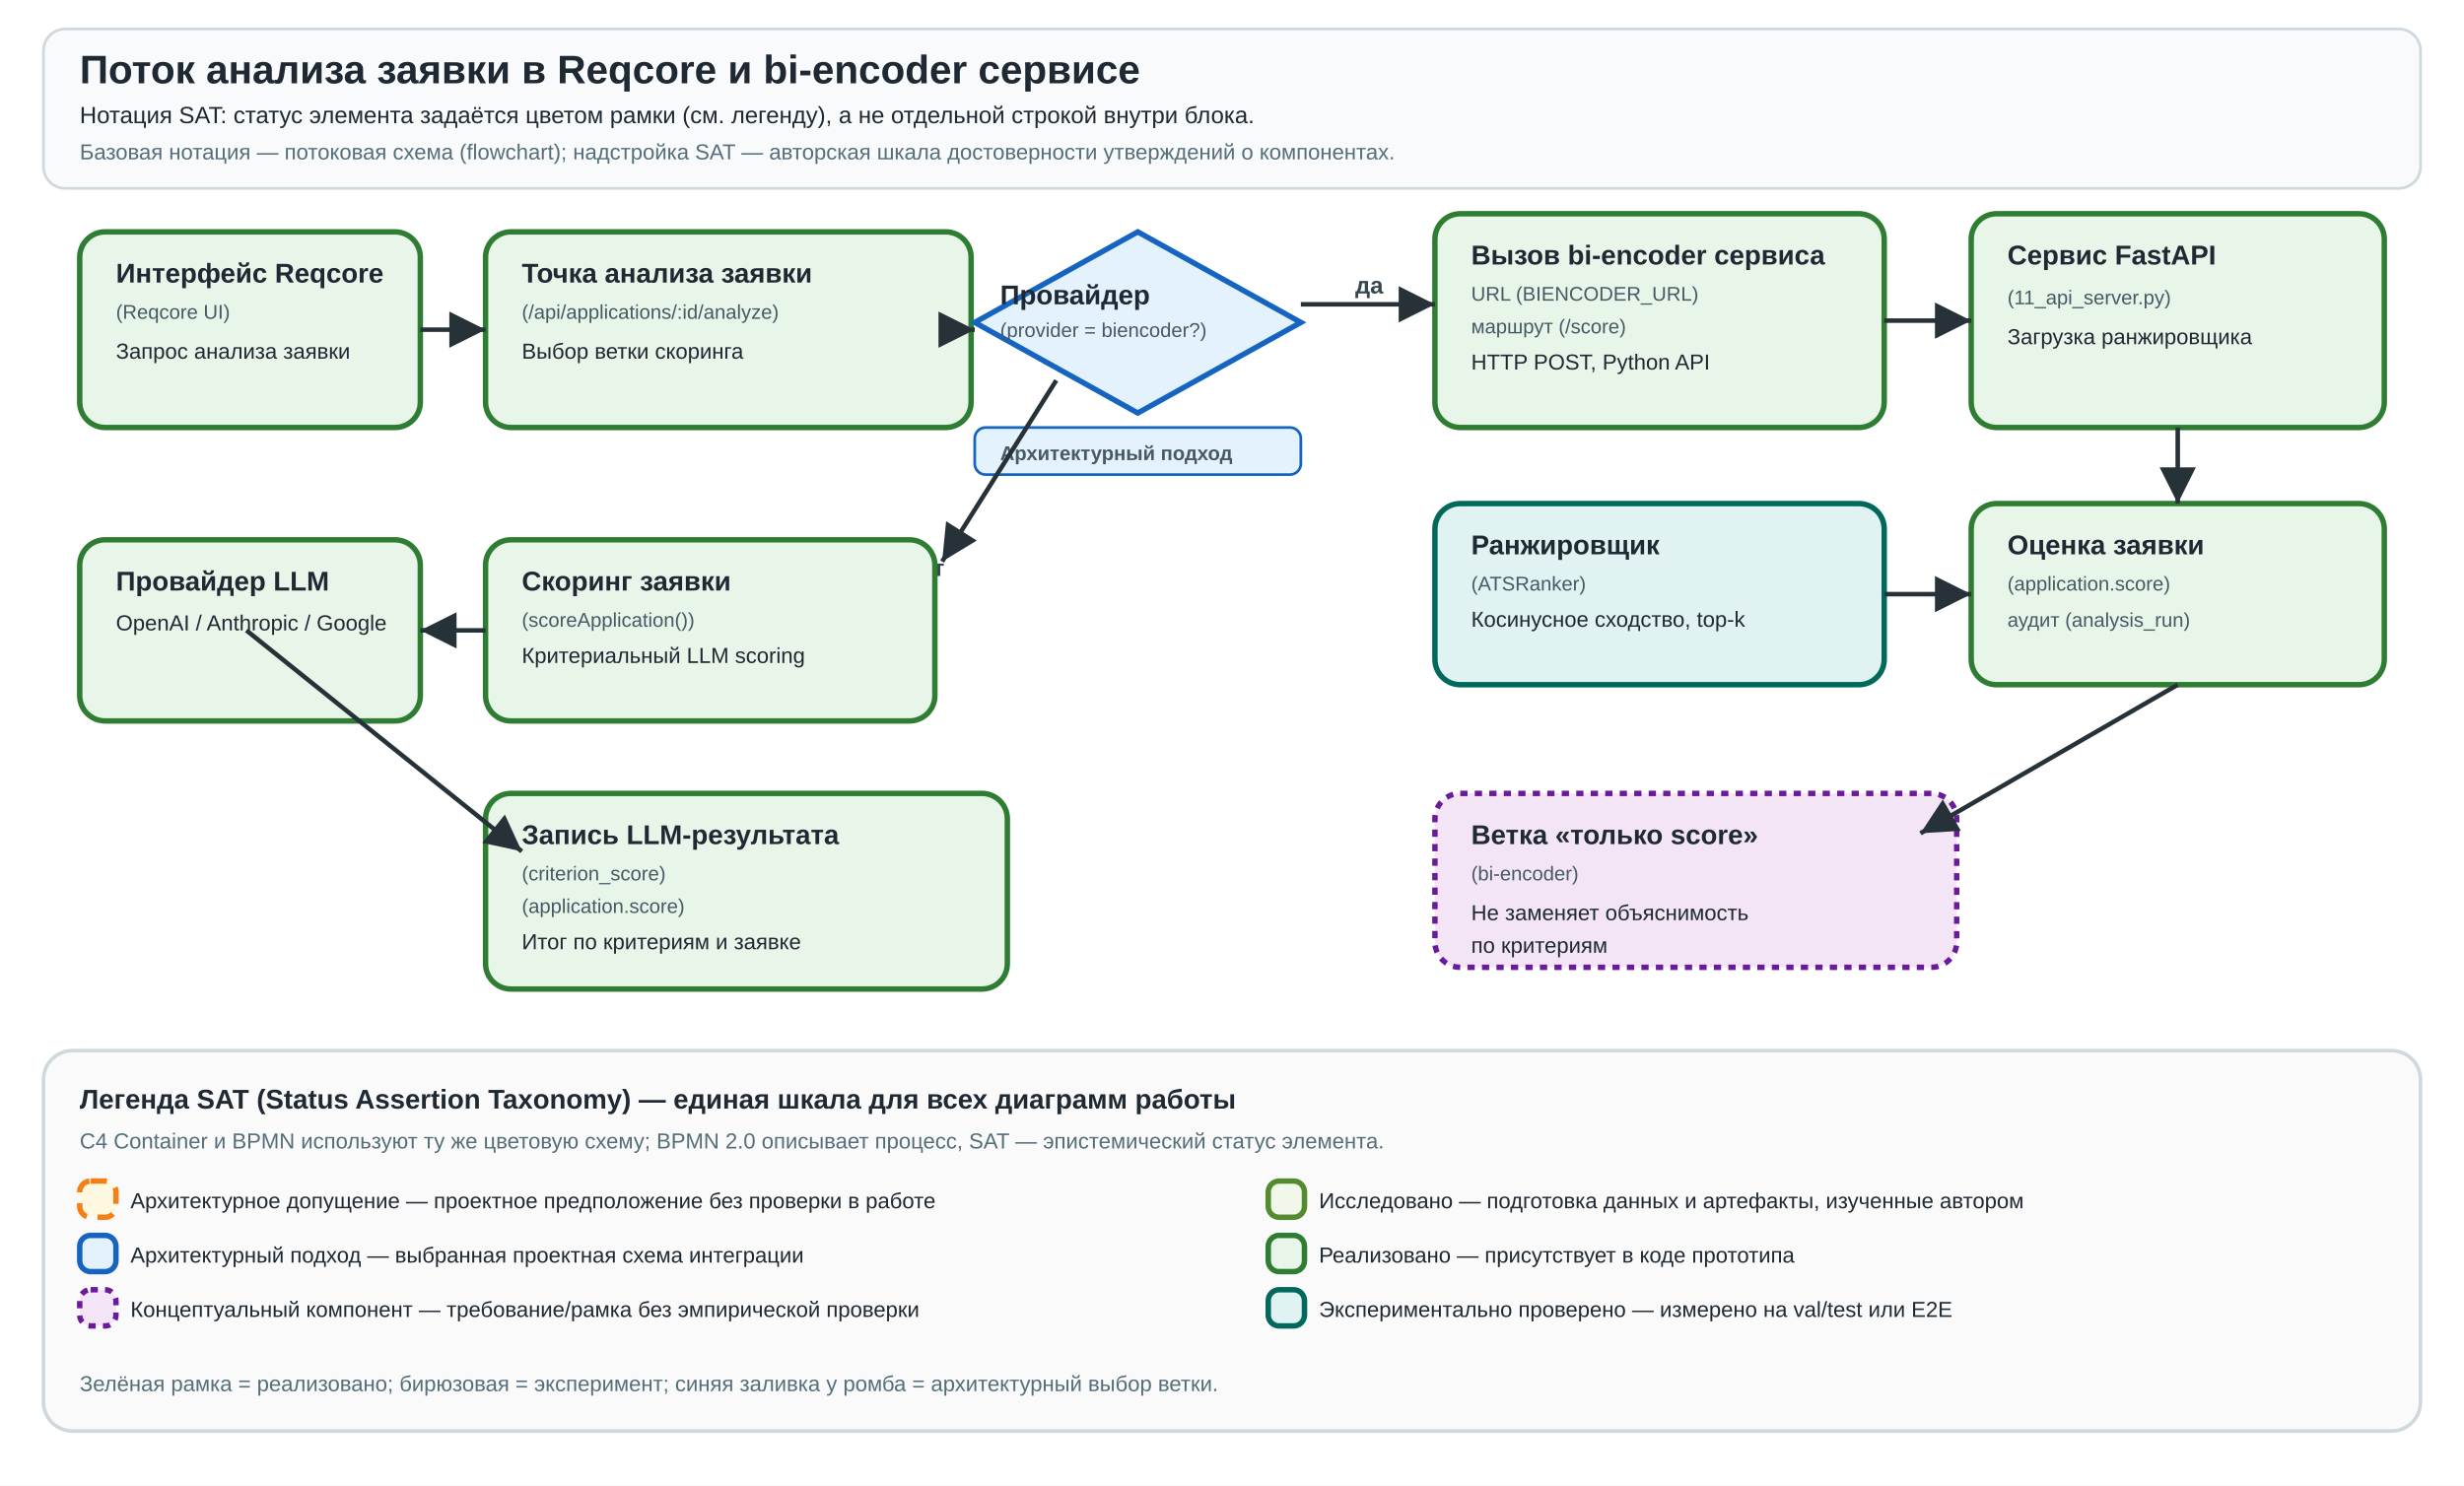
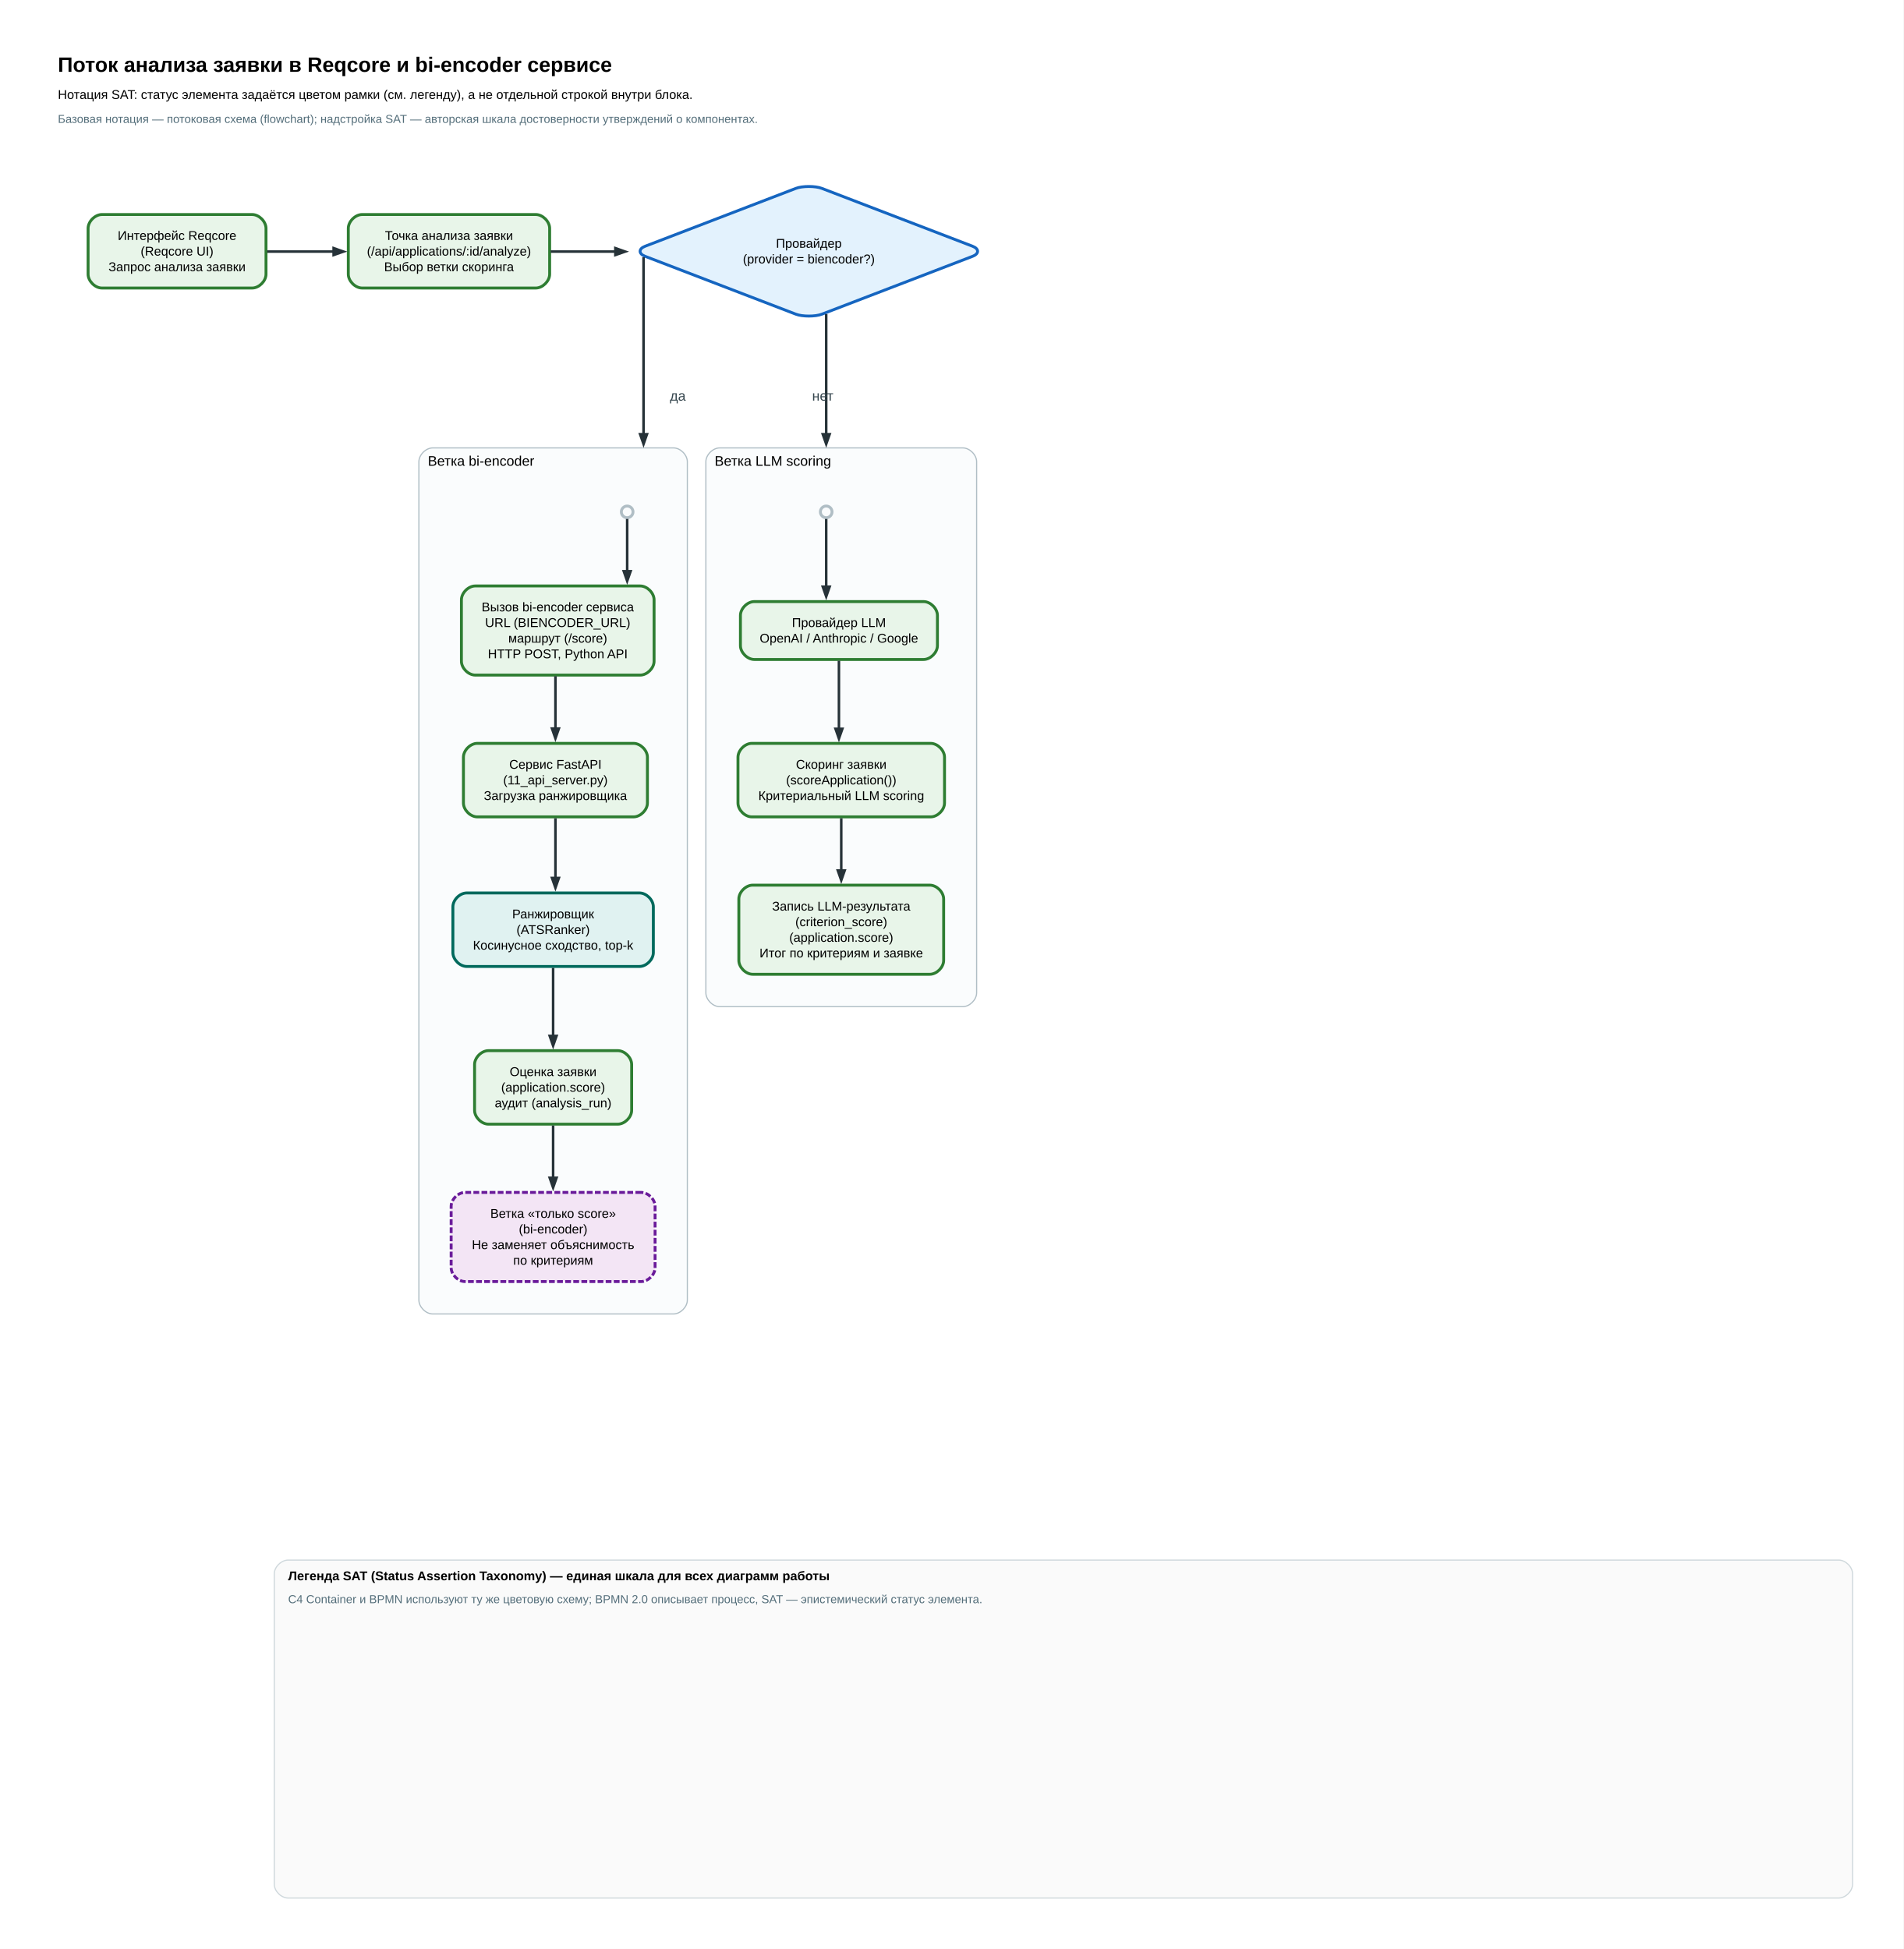
- <svg xmlns="http://www.w3.org/2000/svg" width="1360" height="820" viewBox="0 0 1360 820" role="img" aria-labelledby="title desc">
-   <defs>
-     <marker id="arrow" markerWidth="12" markerHeight="12" refX="10" refY="6" orient="auto" markerUnits="strokeWidth">
-       <path d="M2,2 L10,6 L2,10 Z" fill="#263238" />
-     </marker>
-     <style>
-       text { font-family: Arial, sans-serif; fill: #1f2933; }
-       .hdr-title { font-size: 22px; font-weight: 700; }
-       .hdr-sub { font-size: 13px; }
-       .hdr-note { font-size: 12px; fill: #546e7a; }
-       .box-title { font-size: 15px; font-weight: 700; }
-       .box-text { font-size: 12px; }
-       .box-code { font-size: 11px; fill: #455a64; }
-       .branch { font-size: 13px; font-weight: 700; fill: #37474f; }
-       .arrow { stroke: #263238; stroke-width: 2.5; fill: none; marker-end: url(#arrow); }
-       .implemented { fill: #e8f5e9; stroke: #2e7d32; stroke-width: 3; }
-       .experimental { fill: #e0f2f1; stroke: #00695c; stroke-width: 3; }
-       .approach { fill: #e3f2fd; stroke: #1565c0; stroke-width: 3; }
-       .concept { fill: #f3e5f5; stroke: #6a1b9a; stroke-width: 3; stroke-dasharray: 4 4; }
-       .assumption { fill: #fff8e1; stroke: #f57f17; stroke-width: 3; stroke-dasharray: 9 6; }
-       .studied { fill: #f1f8e9; stroke: #558b2f; stroke-width: 3; }
-       .legend-box { rx: 6; ry: 6; }
-     </style>
-   </defs>
-   <rect x="0" y="0" width="1360" height="820" fill="#ffffff" />
-   <rect x="24" y="16" width="1312" height="88" rx="12" fill="#f8fafc" stroke="#cfd8dc" stroke-width="1.5" />
-   <text x="44" y="46" class="hdr-title">Поток анализа заявки в Reqcore и bi-encoder сервисе</text>
-   <text x="44" y="68" class="hdr-sub">Нотация SAT: статус элемента задаётся цветом рамки (см. легенду), а не отдельной строкой внутри блока.</text>
-   <text x="44" y="88" class="hdr-note">Базовая нотация — потоковая схема (flowchart); надстройка SAT — авторская шкала достоверности утверждений о компонентах.</text>
-   <rect x="44" y="128" width="188" height="108" rx="14" class="implemented" />
-   <text x="64" y="156" class="box-title">Интерфейс Reqcore</text>
-   <text x="64" y="176" class="box-code">(Reqcore UI)</text>
-   <text x="64" y="198" class="box-text">Запрос анализа заявки</text>
-   <rect x="268" y="128" width="268" height="108" rx="14" class="implemented" />
-   <text x="288" y="156" class="box-title">Точка анализа заявки</text>
-   <text x="288" y="176" class="box-code">(/api/applications/:id/analyze)</text>
-   <text x="288" y="198" class="box-text">Выбор ветки скоринга</text>
-   <polygon points="628,128 718,178 628,228 538,178" class="approach" />
-   <text x="552" y="168" class="box-title">Провайдер</text>
-   <text x="552" y="186" class="box-code">(provider = biencoder?)</text>
-   <rect x="538" y="236" width="180" height="26" rx="6" fill="#e3f2fd" stroke="#1565c0" stroke-width="1.5" />
-   <text x="552" y="254" class="box-code" font-weight="700" fill="#1565c0">Архитектурный подход</text>
-   <text x="748" y="162" class="branch">да</text>
-   <rect x="792" y="118" width="248" height="118" rx="14" class="implemented" />
-   <text x="812" y="146" class="box-title">Вызов bi-encoder сервиса</text>
-   <text x="812" y="166" class="box-code">URL (BIENCODER_URL)</text>
-   <text x="812" y="184" class="box-code">маршрут (/score)</text>
-   <text x="812" y="204" class="box-text">HTTP POST, Python API</text>
-   <rect x="1088" y="118" width="228" height="118" rx="14" class="implemented" />
-   <text x="1108" y="146" class="box-title">Сервис FastAPI</text>
-   <text x="1108" y="168" class="box-code">(11_api_server.py)</text>
-   <text x="1108" y="190" class="box-text">Загрузка ранжировщика</text>
-   <line x1="232" y1="182" x2="268" y2="182" class="arrow" />
-   <line x1="536" y1="182" x2="538" y2="182" class="arrow" />
-   <line x1="718" y1="168" x2="792" y2="168" class="arrow" />
-   <line x1="1040" y1="177" x2="1088" y2="177" class="arrow" />
-   <rect x="792" y="278" width="248" height="100" rx="14" class="experimental" />
-   <text x="812" y="306" class="box-title">Ранжировщик</text>
-   <text x="812" y="326" class="box-code">(ATSRanker)</text>
-   <text x="812" y="346" class="box-text">Косинусное сходство, top-k</text>
-   <rect x="1088" y="278" width="228" height="100" rx="14" class="implemented" />
-   <text x="1108" y="306" class="box-title">Оценка заявки</text>
-   <text x="1108" y="326" class="box-code">(application.score)</text>
-   <text x="1108" y="346" class="box-code">аудит (analysis_run)</text>
-   <line x1="1202" y1="236" x2="1202" y2="278" class="arrow" />
-   <line x1="1040" y1="328" x2="1088" y2="328" class="arrow" />
-   <text x="500" y="318" class="branch">нет</text>
-   <rect x="268" y="298" width="248" height="100" rx="14" class="implemented" />
-   <text x="288" y="326" class="box-title">Скоринг заявки</text>
-   <text x="288" y="346" class="box-code">(scoreApplication())</text>
-   <text x="288" y="366" class="box-text">Критериальный LLM scoring</text>
-   <rect x="44" y="298" width="188" height="100" rx="14" class="implemented" />
-   <text x="64" y="326" class="box-title">Провайдер LLM</text>
-   <text x="64" y="348" class="box-text">OpenAI / Anthropic / Google</text>
-   <line x1="583" y1="210" x2="520" y2="310" class="arrow" />
-   <line x1="268" y1="348" x2="232" y2="348" class="arrow" />
-   <rect x="268" y="438" width="288" height="108" rx="14" class="implemented" />
-   <text x="288" y="466" class="box-title">Запись LLM-результата</text>
-   <text x="288" y="486" class="box-code">(criterion_score)</text>
-   <text x="288" y="504" class="box-code">(application.score)</text>
-   <text x="288" y="524" class="box-text">Итог по критериям и заявке</text>
-   <rect x="792" y="438" width="288" height="96" rx="14" class="concept" />
-   <text x="812" y="466" class="box-title">Ветка «только score»</text>
-   <text x="812" y="486" class="box-code">(bi-encoder)</text>
-   <text x="812" y="508" class="box-text">Не заменяет объяснимость</text>
-   <text x="812" y="526" class="box-text">по критериям</text>
-   <line x1="136" y1="348" x2="288" y2="470" class="arrow" />
-   <line x1="1202" y1="378" x2="1060" y2="460" class="arrow" />
-   <rect x="24" y="580" width="1312" height="210" rx="16" fill="#fafafa" stroke="#cfd8dc" stroke-width="2" />
-   <text x="44" y="612" class="box-title">Легенда SAT (Status Assertion Taxonomy) — единая шкала для всех диаграмм работы</text>
-   <text x="44" y="634" class="hdr-note">C4 Container и BPMN используют ту же цветовую схему; BPMN 2.0 описывает процесс, SAT — эпистемический статус элемента.</text>
-   <rect x="44" y="652" width="20" height="20" class="assumption legend-box" />
-   <text x="72" y="667" class="box-text">Архитектурное допущение — проектное предположение без проверки в работе</text>
-   <rect x="44" y="682" width="20" height="20" class="approach legend-box" />
-   <text x="72" y="697" class="box-text">Архитектурный подход — выбранная проектная схема интеграции</text>
-   <rect x="44" y="712" width="20" height="20" class="concept legend-box" />
-   <text x="72" y="727" class="box-text">Концептуальный компонент — требование/рамка без эмпирической проверки</text>
-   <rect x="700" y="652" width="20" height="20" class="studied legend-box" />
-   <text x="728" y="667" class="box-text">Исследовано — подготовка данных и артефакты, изученные автором</text>
-   <rect x="700" y="682" width="20" height="20" class="implemented legend-box" />
-   <text x="728" y="697" class="box-text">Реализовано — присутствует в коде прототипа</text>
-   <rect x="700" y="712" width="20" height="20" class="experimental legend-box" />
-   <text x="728" y="727" class="box-text">Экспериментально проверено — измерено на val/test или E2E</text>
-   <text x="44" y="768" class="hdr-note">Зелёная рамка = реализовано; бирюзовая = эксперимент; синяя заливка у ромба = архитектурный выбор ветки.</text>
+ <svg xmlns="http://www.w3.org/2000/svg" width="2193pt" height="2246pt" viewBox="0.00 0.00 2193.00 2246.00">
+   <g id="graph0" class="graph" transform="scale(1.33333 1.33333) rotate(0) translate(36 1648.44)">
+     <polygon fill="#ffffff" stroke="none" points="-36,36 -36,-1648.44 1609,-1648.44 1609,36 -36,36" />
+     <text xml:space="preserve" text-anchor="start" x="14" y="-1586.34" font-family="Arial" font-weight="bold" font-size="18.00">Поток анализа заявки в Reqcore и bi-encoder сервисе</text>
+     <text xml:space="preserve" text-anchor="start" x="14" y="-1562.94" font-family="Arial" font-size="11.00">Нотация SAT: статус элемента задаётся цветом рамки (см. легенду), а не отдельной строкой внутри блока.</text>
+     <text xml:space="preserve" text-anchor="start" x="14" y="-1542.19" font-family="Arial" font-size="10.00" fill="#546e7a">Базовая нотация — потоковая схема (flowchart); надстройка SAT — авторская шкала достоверности утверждений о компонентах.</text>
+     <g id="clust1" class="cluster">
+ </g>
+     <g id="clust2" class="cluster">
+ </g>
+     <g id="clust4" class="cluster">
+       <path fill="#fafcfd" stroke="#b0bec5" d="M338,-512.8C338,-512.8 546,-512.8 546,-512.8 552,-512.8 558,-518.8 558,-524.8 558,-524.8 558,-1249.33 558,-1249.33 558,-1255.33 552,-1261.33 546,-1261.33 546,-1261.33 338,-1261.33 338,-1261.33 332,-1261.33 326,-1255.33 326,-1249.33 326,-1249.33 326,-524.8 326,-524.8 326,-518.8 332,-512.8 338,-512.8" />
+       <text xml:space="preserve" text-anchor="middle" x="379.75" y="-1245.93" font-family="Arial" font-size="12.00">Ветка bi-encoder</text>
+     </g>
+     <g id="clust5" class="cluster">
+       <path fill="#fafcfd" stroke="#b0bec5" d="M586,-778.38C586,-778.38 796,-778.38 796,-778.38 802,-778.38 808,-784.38 808,-790.38 808,-790.38 808,-1249.33 808,-1249.33 808,-1255.33 802,-1261.33 796,-1261.33 796,-1261.33 586,-1261.33 586,-1261.33 580,-1261.33 574,-1255.33 574,-1249.33 574,-1249.33 574,-790.38 574,-790.38 574,-784.38 580,-778.38 586,-778.38" />
+       <text xml:space="preserve" text-anchor="middle" x="631.88" y="-1245.93" font-family="Arial" font-size="12.00">Ветка LLM scoring</text>
+     </g>
+     <g id="node1" class="node">
+       <path fill="#e8f5e9" stroke="#2e7d32" stroke-width="2.5" d="M181.88,-1463.03C181.88,-1463.03 52.12,-1463.03 52.12,-1463.03 46.12,-1463.03 40.12,-1457.03 40.12,-1451.03 40.12,-1451.03 40.12,-1411.49 40.12,-1411.49 40.12,-1405.49 46.12,-1399.49 52.12,-1399.49 52.12,-1399.49 181.88,-1399.49 181.88,-1399.49 187.88,-1399.49 193.88,-1405.49 193.88,-1411.49 193.88,-1411.49 193.88,-1451.03 193.88,-1451.03 193.88,-1457.03 187.88,-1463.03 181.88,-1463.03" />
+       <text xml:space="preserve" text-anchor="middle" x="117" y="-1441.06" font-family="Arial" font-size="11.00">Интерфейс Reqcore</text>
+       <text xml:space="preserve" text-anchor="middle" x="117" y="-1427.56" font-family="Arial" font-size="11.00">(Reqcore UI)</text>
+       <text xml:space="preserve" text-anchor="middle" x="117" y="-1414.06" font-family="Arial" font-size="11.00">Запрос анализа заявки</text>
+     </g>
+     <g id="node2" class="node">
+       <path fill="#e8f5e9" stroke="#2e7d32" stroke-width="2.5" d="M427,-1463.03C427,-1463.03 277,-1463.03 277,-1463.03 271,-1463.03 265,-1457.03 265,-1451.03 265,-1451.03 265,-1411.49 265,-1411.49 265,-1405.49 271,-1399.49 277,-1399.49 277,-1399.49 427,-1399.49 427,-1399.49 433,-1399.49 439,-1405.49 439,-1411.49 439,-1411.49 439,-1451.03 439,-1451.03 439,-1457.03 433,-1463.03 427,-1463.03" />
+       <text xml:space="preserve" text-anchor="middle" x="352" y="-1441.06" font-family="Arial" font-size="11.00">Точка анализа заявки</text>
+       <text xml:space="preserve" text-anchor="middle" x="352" y="-1427.56" font-family="Arial" font-size="11.00">(/api/applications/:id/analyze)</text>
+       <text xml:space="preserve" text-anchor="middle" x="352" y="-1414.06" font-family="Arial" font-size="11.00">Выбор ветки скоринга</text>
+     </g>
+     <g id="edge1" class="edge">
+       <path fill="none" stroke="#263238" stroke-width="2.2" d="M194.93,-1431C194.93,-1431 252.31,-1431 252.31,-1431" />
+       <polygon fill="#263238" stroke="#263238" stroke-width="2.2" points="252.31,-1433.98 260.81,-1431 252.31,-1428.03 252.31,-1433.98" />
+     </g>
+     <g id="node3" class="node">
+       <path fill="#e3f2fd" stroke="#1565c0" stroke-width="2.5" d="M651.8,-1485.64C651.8,-1485.64 521.38,-1435.56 521.38,-1435.56 515.78,-1433.41 515.78,-1429.11 521.38,-1426.96 521.38,-1426.96 651.8,-1376.88 651.8,-1376.88 657.4,-1374.73 668.6,-1374.73 674.2,-1376.88 674.2,-1376.88 804.62,-1426.96 804.62,-1426.96 810.22,-1429.11 810.22,-1433.41 804.62,-1435.56 804.62,-1435.56 674.2,-1485.64 674.2,-1485.64 668.6,-1487.79 657.4,-1487.79 651.8,-1485.64" />
+       <text xml:space="preserve" text-anchor="middle" x="663" y="-1434.31" font-family="Arial" font-size="11.00">Провайдер</text>
+       <text xml:space="preserve" text-anchor="middle" x="663" y="-1420.81" font-family="Arial" font-size="11.00">(provider = biencoder?)</text>
+     </g>
+     <g id="edge2" class="edge">
+       <path fill="none" stroke="#263238" stroke-width="2.2" d="M439.87,-1431C439.87,-1431 495.79,-1431 495.79,-1431" />
+       <polygon fill="#263238" stroke="#263238" stroke-width="2.2" points="495.79,-1433.98 504.29,-1431 495.79,-1428.03 495.79,-1433.98" />
+     </g>
+     <g id="node4" class="node">
+       <ellipse fill="#fafcfd" stroke="#b0bec5" stroke-width="2.5" cx="506" cy="-1206.04" rx="5.04" ry="5.04" />
+     </g>
+     <g id="edge11" class="edge">
+       <path fill="none" stroke="#263238" stroke-width="2.2" d="M520.14,-1426.13C520.14,-1405.9 520.14,-1329.91 520.14,-1272.83" />
+       <polygon fill="#263238" stroke="#263238" stroke-width="2.2" points="523.12,-1273.16 520.15,-1264.66 517.17,-1273.16 523.12,-1273.16" />
+       <text xml:space="preserve" text-anchor="middle" x="549.75" y="-1302.18" font-family="Arial" font-size="12.00" fill="#37474f">да</text>
+     </g>
+     <g id="node10" class="node">
+       <ellipse fill="#fafcfd" stroke="#b0bec5" stroke-width="2.5" cx="678" cy="-1206.04" rx="5.04" ry="5.04" />
+     </g>
+     <g id="edge12" class="edge">
+       <path fill="none" stroke="#263238" stroke-width="2.2" d="M678,-1377.03C678,-1377.03 678,-1317.71 678,-1272.93" />
+       <polygon fill="#263238" stroke="#263238" stroke-width="2.2" points="680.98,-1273.16 678,-1264.66 675.03,-1273.16 680.98,-1273.16" />
+       <text xml:space="preserve" text-anchor="middle" x="675" y="-1302.18" font-family="Arial" font-size="12.00" fill="#37474f">нет</text>
+     </g>
+     <g id="node5" class="node">
+       <path fill="#e8f5e9" stroke="#2e7d32" stroke-width="2.5" d="M517.25,-1142C517.25,-1142 374.75,-1142 374.75,-1142 368.75,-1142 362.75,-1136 362.75,-1130 362.75,-1130 362.75,-1076.96 362.75,-1076.96 362.75,-1070.96 368.75,-1064.96 374.75,-1064.96 374.75,-1064.96 517.25,-1064.96 517.25,-1064.96 523.25,-1064.96 529.25,-1070.96 529.25,-1076.96 529.25,-1076.96 529.25,-1130 529.25,-1130 529.25,-1136 523.25,-1142 517.25,-1142" />
+       <text xml:space="preserve" text-anchor="middle" x="446" y="-1120.03" font-family="Arial" font-size="11.00">Вызов bi-encoder сервиса</text>
+       <text xml:space="preserve" text-anchor="middle" x="446" y="-1106.53" font-family="Arial" font-size="11.00">URL (BIENCODER_URL)</text>
+       <text xml:space="preserve" text-anchor="middle" x="446" y="-1093.03" font-family="Arial" font-size="11.00">маршрут (/score)</text>
+       <text xml:space="preserve" text-anchor="middle" x="446" y="-1079.53" font-family="Arial" font-size="11.00">HTTP POST, Python API</text>
+     </g>
+     <g id="edge3" class="edge">
+       <path fill="none" stroke="#263238" stroke-width="2.2" d="M506,-1199.93C506,-1199.93 506,-1154.76 506,-1154.76" />
+       <polygon fill="#263238" stroke="#263238" stroke-width="2.2" points="508.98,-1154.76 506,-1146.26 503.03,-1154.76 508.98,-1154.76" />
+     </g>
+     <g id="node6" class="node">
+       <path fill="#e8f5e9" stroke="#2e7d32" stroke-width="2.5" d="M511.5,-1005.96C511.5,-1005.96 376.5,-1005.96 376.5,-1005.96 370.5,-1005.96 364.5,-999.96 364.5,-993.96 364.5,-993.96 364.5,-954.42 364.5,-954.42 364.5,-948.42 370.5,-942.42 376.5,-942.42 376.5,-942.42 511.5,-942.42 511.5,-942.42 517.5,-942.42 523.5,-948.42 523.5,-954.42 523.5,-954.42 523.5,-993.96 523.5,-993.96 523.5,-999.96 517.5,-1005.96 511.5,-1005.96" />
+       <text xml:space="preserve" text-anchor="middle" x="444" y="-983.99" font-family="Arial" font-size="11.00">Сервис FastAPI</text>
+       <text xml:space="preserve" text-anchor="middle" x="444" y="-970.49" font-family="Arial" font-size="11.00">(11_api_server.py)</text>
+       <text xml:space="preserve" text-anchor="middle" x="444" y="-956.99" font-family="Arial" font-size="11.00">Загрузка ранжировщика</text>
+     </g>
+     <g id="edge4" class="edge">
+       <path fill="none" stroke="#263238" stroke-width="2.2" d="M444,-1063.99C444,-1063.99 444,-1018.75 444,-1018.75" />
+       <polygon fill="#263238" stroke="#263238" stroke-width="2.2" points="446.98,-1018.75 444,-1010.25 441.03,-1018.75 446.98,-1018.75" />
+     </g>
+     <g id="node7" class="node">
+       <path fill="#e0f2f1" stroke="#00695c" stroke-width="2.5" d="M516.62,-876.67C516.62,-876.67 367.38,-876.67 367.38,-876.67 361.38,-876.67 355.38,-870.67 355.38,-864.67 355.38,-864.67 355.38,-825.13 355.38,-825.13 355.38,-819.13 361.38,-813.13 367.38,-813.13 367.38,-813.13 516.62,-813.13 516.62,-813.13 522.62,-813.13 528.62,-819.13 528.62,-825.13 528.62,-825.13 528.62,-864.67 528.62,-864.67 528.62,-870.67 522.62,-876.67 516.62,-876.67" />
+       <text xml:space="preserve" text-anchor="middle" x="442" y="-854.7" font-family="Arial" font-size="11.00">Ранжировщик</text>
+       <text xml:space="preserve" text-anchor="middle" x="442" y="-841.2" font-family="Arial" font-size="11.00">(ATSRanker)</text>
+       <text xml:space="preserve" text-anchor="middle" x="442" y="-827.7" font-family="Arial" font-size="11.00">Косинусное сходство, top-k</text>
+     </g>
+     <g id="edge5" class="edge">
+       <path fill="none" stroke="#263238" stroke-width="2.2" d="M444,-941.23C444,-941.23 444,-889.63 444,-889.63" />
+       <polygon fill="#263238" stroke="#263238" stroke-width="2.2" points="446.98,-889.63 444,-881.13 441.03,-889.63 446.98,-889.63" />
+     </g>
+     <g id="node8" class="node">
+       <path fill="#e8f5e9" stroke="#2e7d32" stroke-width="2.5" d="M497.88,-740.38C497.88,-740.38 386.12,-740.38 386.12,-740.38 380.12,-740.38 374.12,-734.38 374.12,-728.38 374.12,-728.38 374.12,-688.84 374.12,-688.84 374.12,-682.84 380.12,-676.84 386.12,-676.84 386.12,-676.84 497.88,-676.84 497.88,-676.84 503.88,-676.84 509.88,-682.84 509.88,-688.84 509.88,-688.84 509.88,-728.38 509.88,-728.38 509.88,-734.38 503.88,-740.38 497.88,-740.38" />
+       <text xml:space="preserve" text-anchor="middle" x="442" y="-718.41" font-family="Arial" font-size="11.00">Оценка заявки</text>
+       <text xml:space="preserve" text-anchor="middle" x="442" y="-704.91" font-family="Arial" font-size="11.00">(application.score)</text>
+       <text xml:space="preserve" text-anchor="middle" x="442" y="-691.41" font-family="Arial" font-size="11.00">аудит (analysis_run)</text>
+     </g>
+     <g id="edge6" class="edge">
+       <path fill="none" stroke="#263238" stroke-width="2.2" d="M442,-811.91C442,-811.91 442,-753.13 442,-753.13" />
+       <polygon fill="#263238" stroke="#263238" stroke-width="2.2" points="444.98,-753.13 442,-744.63 439.03,-753.13 444.98,-753.13" />
+     </g>
+     <g id="node9" class="node">
+       <path fill="#f3e5f5" stroke="#6a1b9a" stroke-width="2.5" stroke-dasharray="5,2" d="M518.12,-617.84C518.12,-617.84 365.88,-617.84 365.88,-617.84 359.88,-617.84 353.88,-611.84 353.88,-605.84 353.88,-605.84 353.88,-552.8 353.88,-552.8 353.88,-546.8 359.88,-540.8 365.88,-540.8 365.88,-540.8 518.12,-540.8 518.12,-540.8 524.12,-540.8 530.12,-546.8 530.12,-552.8 530.12,-552.8 530.12,-605.84 530.12,-605.84 530.12,-611.84 524.12,-617.84 518.12,-617.84" />
+       <text xml:space="preserve" text-anchor="middle" x="442" y="-595.87" font-family="Arial" font-size="11.00">Ветка «только score»</text>
+       <text xml:space="preserve" text-anchor="middle" x="442" y="-582.37" font-family="Arial" font-size="11.00">(bi-encoder)</text>
+       <text xml:space="preserve" text-anchor="middle" x="442" y="-568.87" font-family="Arial" font-size="11.00">Не заменяет объяснимость</text>
+       <text xml:space="preserve" text-anchor="middle" x="442" y="-555.37" font-family="Arial" font-size="11.00">по критериям</text>
+     </g>
+     <g id="edge7" class="edge">
+       <path fill="none" stroke="#263238" stroke-width="2.2" d="M442,-675.65C442,-675.65 442,-630.5 442,-630.5" />
+       <polygon fill="#263238" stroke="#263238" stroke-width="2.2" points="444.98,-630.5 442,-622 439.03,-630.5 444.98,-630.5" />
+     </g>
+     <g id="node11" class="node">
+       <path fill="#e8f5e9" stroke="#2e7d32" stroke-width="2.5" d="M762.12,-1128.5C762.12,-1128.5 615.88,-1128.5 615.88,-1128.5 609.88,-1128.5 603.88,-1122.5 603.88,-1116.5 603.88,-1116.5 603.88,-1090.46 603.88,-1090.46 603.88,-1084.46 609.88,-1078.46 615.88,-1078.46 615.88,-1078.46 762.12,-1078.46 762.12,-1078.46 768.12,-1078.46 774.12,-1084.46 774.12,-1090.46 774.12,-1090.46 774.12,-1116.5 774.12,-1116.5 774.12,-1122.5 768.12,-1128.5 762.12,-1128.5" />
+       <text xml:space="preserve" text-anchor="middle" x="689" y="-1106.53" font-family="Arial" font-size="11.00">Провайдер LLM</text>
+       <text xml:space="preserve" text-anchor="middle" x="689" y="-1093.03" font-family="Arial" font-size="11.00">OpenAI / Anthropic / Google</text>
+     </g>
+     <g id="edge8" class="edge">
+       <path fill="none" stroke="#263238" stroke-width="2.2" d="M678,-1199.93C678,-1199.93 678,-1141.35 678,-1141.35" />
+       <polygon fill="#263238" stroke="#263238" stroke-width="2.2" points="680.98,-1141.35 678,-1132.85 675.03,-1141.35 680.98,-1141.35" />
+     </g>
+     <g id="node12" class="node">
+       <path fill="#e8f5e9" stroke="#2e7d32" stroke-width="2.5" d="M768.25,-1005.96C768.25,-1005.96 613.75,-1005.96 613.75,-1005.96 607.75,-1005.96 601.75,-999.96 601.75,-993.96 601.75,-993.96 601.75,-954.42 601.75,-954.42 601.75,-948.42 607.75,-942.42 613.75,-942.42 613.75,-942.42 768.25,-942.42 768.25,-942.42 774.25,-942.42 780.25,-948.42 780.25,-954.42 780.25,-954.42 780.25,-993.96 780.25,-993.96 780.25,-999.96 774.25,-1005.96 768.25,-1005.96" />
+       <text xml:space="preserve" text-anchor="middle" x="691" y="-983.99" font-family="Arial" font-size="11.00">Скоринг заявки</text>
+       <text xml:space="preserve" text-anchor="middle" x="691" y="-970.49" font-family="Arial" font-size="11.00">(scoreApplication())</text>
+       <text xml:space="preserve" text-anchor="middle" x="691" y="-956.99" font-family="Arial" font-size="11.00">Критериальный LLM scoring</text>
+     </g>
+     <g id="edge9" class="edge">
+       <path fill="none" stroke="#263238" stroke-width="2.2" d="M689,-1077.32C689,-1077.32 689,-1018.57 689,-1018.57" />
+       <polygon fill="#263238" stroke="#263238" stroke-width="2.2" points="691.98,-1018.57 689,-1010.07 686.03,-1018.57 691.98,-1018.57" />
+     </g>
+     <g id="node13" class="node">
+       <path fill="#e8f5e9" stroke="#2e7d32" stroke-width="2.5" d="M767.5,-883.42C767.5,-883.42 614.5,-883.42 614.5,-883.42 608.5,-883.42 602.5,-877.42 602.5,-871.42 602.5,-871.42 602.5,-818.38 602.5,-818.38 602.5,-812.38 608.5,-806.38 614.5,-806.38 614.5,-806.38 767.5,-806.38 767.5,-806.38 773.5,-806.38 779.5,-812.38 779.5,-818.38 779.5,-818.38 779.5,-871.42 779.5,-871.42 779.5,-877.42 773.5,-883.42 767.5,-883.42" />
+       <text xml:space="preserve" text-anchor="middle" x="691" y="-861.45" font-family="Arial" font-size="11.00">Запись LLM-результата</text>
+       <text xml:space="preserve" text-anchor="middle" x="691" y="-847.95" font-family="Arial" font-size="11.00">(criterion_score)</text>
+       <text xml:space="preserve" text-anchor="middle" x="691" y="-834.45" font-family="Arial" font-size="11.00">(application.score)</text>
+       <text xml:space="preserve" text-anchor="middle" x="691" y="-820.95" font-family="Arial" font-size="11.00">Итог по критериям и заявке</text>
+     </g>
+     <g id="edge10" class="edge">
+       <path fill="none" stroke="#263238" stroke-width="2.2" d="M691,-941.23C691,-941.23 691,-896.08 691,-896.08" />
+       <polygon fill="#263238" stroke="#263238" stroke-width="2.2" points="693.98,-896.08 691,-887.58 688.03,-896.08 693.98,-896.08" />
+     </g>
+     <g id="node15" class="node">
+       <path fill="#fff8e1" stroke="#f57f17" stroke-width="2.5" stroke-dasharray="5,2" d="M651.25,-232.58C651.25,-232.58 232.75,-232.58 232.75,-232.58 226.75,-232.58 220.75,-226.58 220.75,-220.58 220.75,-220.58 220.75,-208.04 220.75,-208.04 220.75,-202.04 226.75,-196.04 232.75,-196.04 232.75,-196.04 651.25,-196.04 651.25,-196.04 657.25,-196.04 663.25,-202.04 663.25,-208.04 663.25,-208.04 663.25,-220.58 663.25,-220.58 663.25,-226.58 657.25,-232.58 651.25,-232.58" />
+       <text xml:space="preserve" text-anchor="middle" x="442" y="-210.61" font-family="Arial" font-size="11.00">Архитектурное допущение — проектное предположение без проверки в работе</text>
+     </g>
+     <g id="node18" class="node">
+       <path fill="#f1f8e9" stroke="#558b2f" stroke-width="2.5" d="M659.25,-137.04C659.25,-137.04 288.75,-137.04 288.75,-137.04 282.75,-137.04 276.75,-131.04 276.75,-125.04 276.75,-125.04 276.75,-112.5 276.75,-112.5 276.75,-106.5 282.75,-100.5 288.75,-100.5 288.75,-100.5 659.25,-100.5 659.25,-100.5 665.25,-100.5 671.25,-106.5 671.25,-112.5 671.25,-112.5 671.25,-125.04 671.25,-125.04 671.25,-131.04 665.25,-137.04 659.25,-137.04" />
+       <text xml:space="preserve" text-anchor="middle" x="474" y="-115.07" font-family="Arial" font-size="11.00">Исследовано — подготовка данных и артефакты, изученные автором</text>
+     </g>
+     <g id="node16" class="node">
+       <path fill="#e3f2fd" stroke="#1565c0" stroke-width="2.5" d="M1062.88,-232.58C1062.88,-232.58 711.12,-232.58 711.12,-232.58 705.12,-232.58 699.12,-226.58 699.12,-220.58 699.12,-220.58 699.12,-208.04 699.12,-208.04 699.12,-202.04 705.12,-196.04 711.12,-196.04 711.12,-196.04 1062.88,-196.04 1062.88,-196.04 1068.88,-196.04 1074.88,-202.04 1074.88,-208.04 1074.88,-208.04 1074.88,-220.58 1074.88,-220.58 1074.88,-226.58 1068.88,-232.58 1062.88,-232.58" />
+       <text xml:space="preserve" text-anchor="middle" x="887" y="-210.61" font-family="Arial" font-size="11.00">Архитектурный подход — выбранная проектная схема интеграции</text>
+     </g>
+     <g id="node19" class="node">
+       <path fill="#e8f5e9" stroke="#2e7d32" stroke-width="2.5" d="M1013.75,-137.04C1013.75,-137.04 760.25,-137.04 760.25,-137.04 754.25,-137.04 748.25,-131.04 748.25,-125.04 748.25,-125.04 748.25,-112.5 748.25,-112.5 748.25,-106.5 754.25,-100.5 760.25,-100.5 760.25,-100.5 1013.75,-100.5 1013.75,-100.5 1019.75,-100.5 1025.75,-106.5 1025.75,-112.5 1025.75,-112.5 1025.75,-125.04 1025.75,-125.04 1025.75,-131.04 1019.75,-137.04 1013.75,-137.04" />
+       <text xml:space="preserve" text-anchor="middle" x="887" y="-115.07" font-family="Arial" font-size="11.00">Реализовано — присутствует в коде прототипа</text>
+     </g>
+     <g id="node17" class="node">
+       <path fill="#f3e5f5" stroke="#6a1b9a" stroke-width="2.5" stroke-dasharray="5,2" d="M1532.75,-232.58C1532.75,-232.58 1123.25,-232.58 1123.25,-232.58 1117.25,-232.58 1111.25,-226.58 1111.25,-220.58 1111.25,-220.58 1111.25,-208.04 1111.25,-208.04 1111.25,-202.04 1117.25,-196.04 1123.25,-196.04 1123.25,-196.04 1532.75,-196.04 1532.75,-196.04 1538.75,-196.04 1544.75,-202.04 1544.75,-208.04 1544.75,-208.04 1544.75,-220.58 1544.75,-220.58 1544.75,-226.58 1538.75,-232.58 1532.75,-232.58" />
+       <text xml:space="preserve" text-anchor="middle" x="1328" y="-210.61" font-family="Arial" font-size="11.00">Концептуальный компонент — требование/рамка без эмпирической проверки</text>
+     </g>
+     <g id="node20" class="node">
+       <path fill="#e0f2f1" stroke="#00695c" stroke-width="2.5" d="M1493.38,-137.04C1493.38,-137.04 1162.62,-137.04 1162.62,-137.04 1156.62,-137.04 1150.62,-131.04 1150.62,-125.04 1150.62,-125.04 1150.62,-112.5 1150.62,-112.5 1150.62,-106.5 1156.62,-100.5 1162.62,-100.5 1162.62,-100.5 1493.38,-100.5 1493.38,-100.5 1499.38,-100.5 1505.38,-106.5 1505.38,-112.5 1505.38,-112.5 1505.38,-125.04 1505.38,-125.04 1505.38,-131.04 1499.38,-137.04 1493.38,-137.04" />
+       <text xml:space="preserve" text-anchor="middle" x="1328" y="-115.07" font-family="Arial" font-size="11.00">Экспериментально проверено — измерено на val/test или E2E</text>
+     </g>
+     <g id="node21" class="node">
+       <path fill="lightgrey" stroke="none" stroke-width="2.5" d="M762.88,-41.5C762.88,-41.5 225.12,-41.5 225.12,-41.5 222.88,-41.5 220.62,-39.25 220.62,-37 220.62,-37 220.62,-32.5 220.62,-32.5 220.62,-30.25 222.88,-28 225.12,-28 225.12,-28 762.88,-28 762.88,-28 765.12,-28 767.38,-30.25 767.38,-32.5 767.38,-32.5 767.38,-37 767.38,-37 767.38,-39.25 765.12,-41.5 762.88,-41.5" />
+       <text xml:space="preserve" text-anchor="start" x="220.62" y="-32.05" font-family="Arial" font-size="11.00">      </text>
+       <text xml:space="preserve" text-anchor="start" x="238.62" y="-32.05" font-family="Arial" font-size="10.00" fill="#546e7a">Зелёная рамка = реализовано; бирюзовая = эксперимент; синяя заливка у ромба = архитектурный выбор ветки.</text>
+       <text xml:space="preserve" text-anchor="start" x="755.38" y="-32.05" font-family="Arial" font-size="11.00">    </text>
+     </g>
+     <g id="clust7" class="cluster">
+       <path fill="#fafafa" stroke="#cfd8dc" d="M213,-8C213,-8 1553,-8 1553,-8 1559,-8 1565,-14 1565,-20 1565,-20 1565,-288.08 1565,-288.08 1565,-294.08 1559,-300.08 1553,-300.08 1553,-300.08 213,-300.08 213,-300.08 207,-300.08 201,-294.08 201,-288.08 201,-288.08 201,-20 201,-20 201,-14 207,-8 213,-8" />
+       <text xml:space="preserve" text-anchor="start" x="213" y="-282.63" font-family="Arial" font-weight="bold" font-size="11.00">Легенда SAT (Status Assertion Taxonomy) — единая шкала для всех диаграмм работы</text>
+       <text xml:space="preserve" text-anchor="start" x="213" y="-262.83" font-family="Arial" font-size="10.00" fill="#546e7a">C4 Container и BPMN используют ту же цветовую схему; BPMN 2.0 описывает процесс, SAT — эпистемический статус элемента.</text>
+     </g>
+   </g>
</svg>
